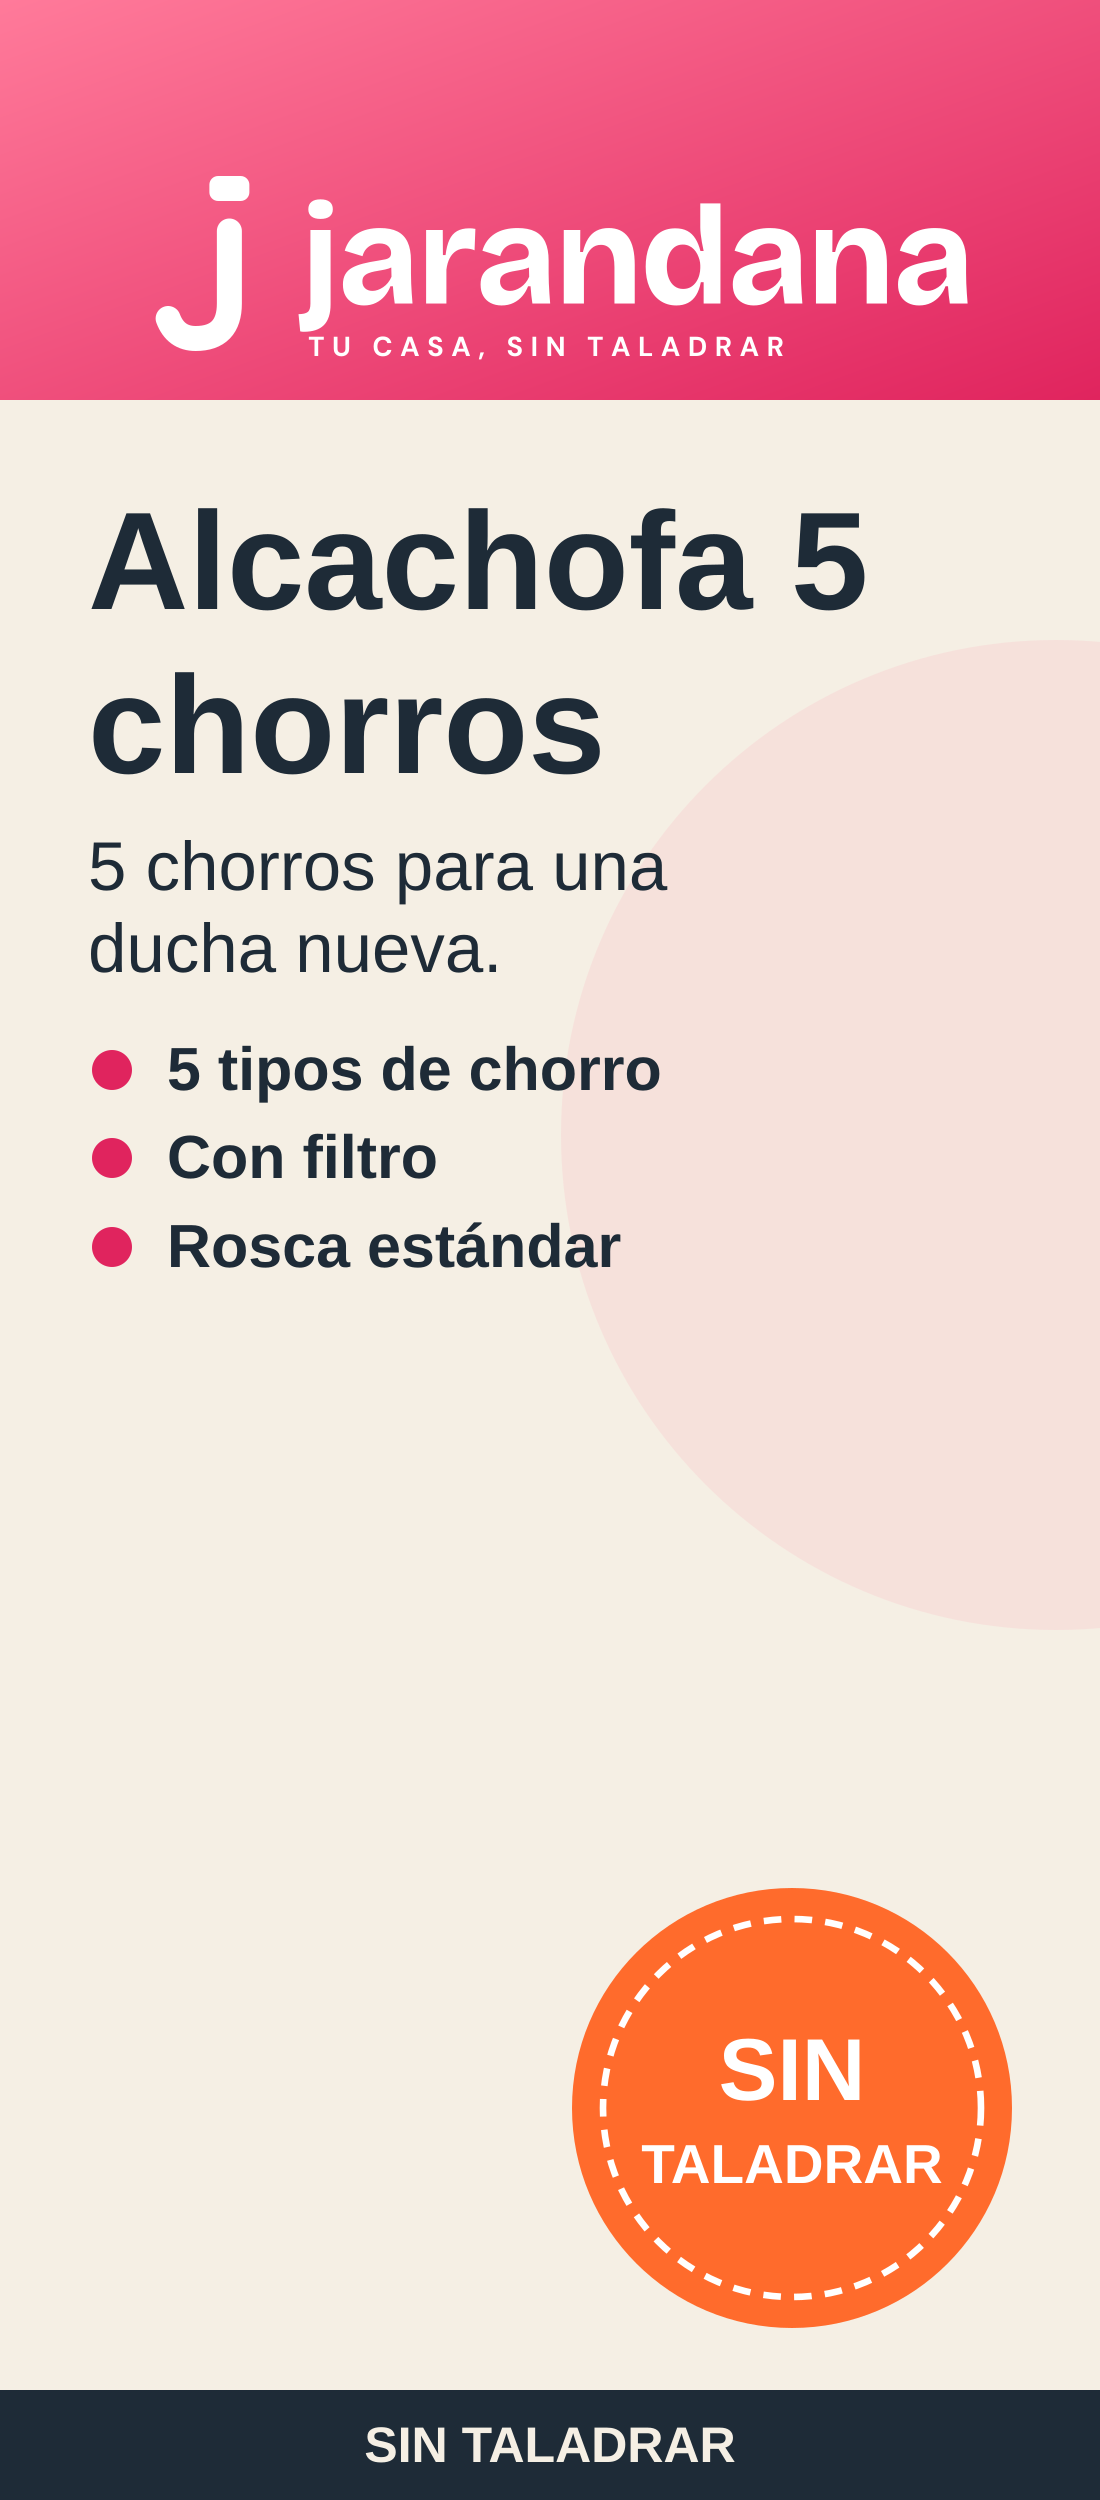
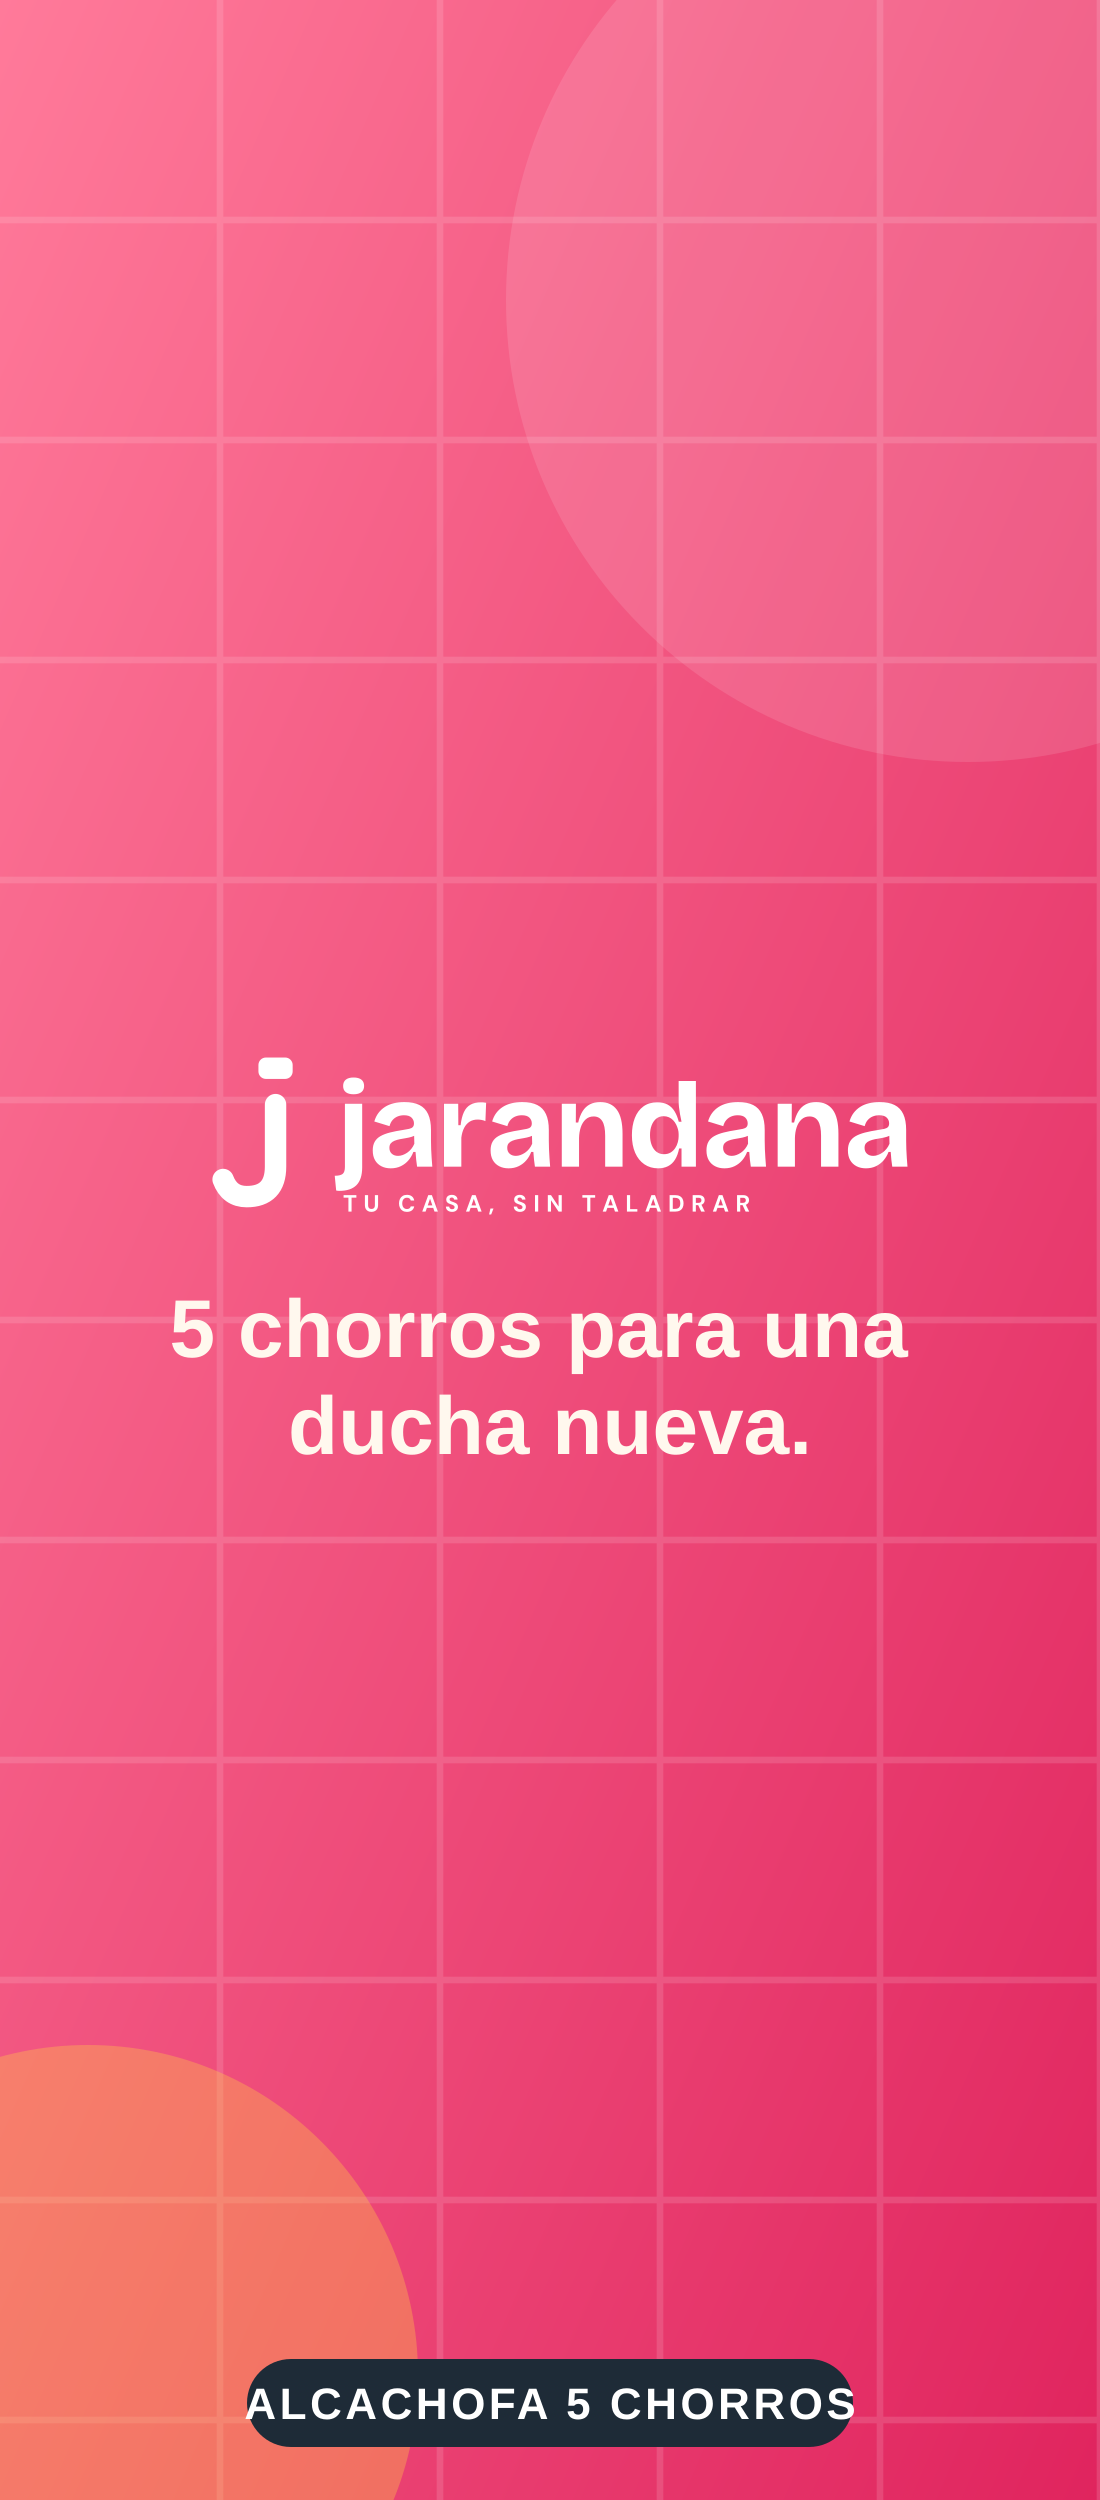
<svg xmlns="http://www.w3.org/2000/svg" viewBox="0 0 110 250" width="440" height="1000">
  <defs>
    <linearGradient id="galcachofa" x1="0" y1="0" x2="1" y2="1">
      <stop offset="0" stop-color="#FF7A9A" />
      <stop offset="1" stop-color="#E0245E" />
    </linearGradient>
  </defs>
-   <rect x="0" y="0" width="110" height="250" fill="#F5EFE4" />
-   <circle cx="105.6" cy="113.5" r="49.5" fill="#FF7A9A" opacity=".12" />
-   <rect x="0" y="0" width="110" height="40.0" fill="url(#galcachofa)" />
-   <svg x="8.8" y="13.1" width="92.4" height="25.0" viewBox="0 0 739 200">
+   <rect x="0" y="0" width="110" height="250" fill="url(#galcachofa)" />
+   <clipPath id="calcachofa00">
+     <rect x="0" y="0" width="110" height="250" />
+   </clipPath>
+   <g clip-path="url(#calcachofa00)" stroke="#fff" stroke-width="0.66" opacity=".13">
+     <path d="M22.0,0 V250" />
+     <path d="M44.0,0 V250" />
+     <path d="M66.0,0 V250" />
+     <path d="M88.0,0 V250" />
+     <path d="M110.0,0 V250" />
+     <path d="M0,22.0 H110" />
+     <path d="M0,44.0 H110" />
+     <path d="M0,66.0 H110" />
+     <path d="M0,88.0 H110" />
+     <path d="M0,110.0 H110" />
+     <path d="M0,132.0 H110" />
+     <path d="M0,154.0 H110" />
+     <path d="M0,176.0 H110" />
+     <path d="M0,198.0 H110" />
+     <path d="M0,220.0 H110" />
+     <path d="M0,242.0 H110" />
+   </g>
+   <circle cx="96.8" cy="30.0" r="46.2" fill="#fff" opacity=".12" />
+   <circle cx="8.8" cy="237.5" r="33.0" fill="#FFC845" opacity=".35" />
+   <svg x="15.4" y="101.9" width="79.2" height="21.4" viewBox="0 0 739 200">
    <g fill="none" stroke-linecap="round" stroke-linejoin="round">
      <rect x="97" y="36" width="32" height="20" rx="7" fill="#FFFFFF" stroke="none" />
      <path d="M113 80 V138 Q113 166 86 166 Q70 166 64 150" stroke="#FFFFFF" stroke-width="20" />
    </g>
    <path transform="translate(170.0,138.0)" fill="#FFFFFF" d="M2.576 22.624Q1.904 22.624 1.176 22.568Q0.448 22.512 -0.336 22.288L-1.68 8.512Q3.472 8.512 5.656 6.832Q7.84 5.152 7.84 0.112V-58.8H23.968V0.56Q23.968 6.384 22.568 10.584Q21.168 14.784 18.48 17.416Q15.792 20.048 11.816 21.336Q7.84 22.624 2.576 22.624ZM15.904 -67.648Q11.2 -67.648 8.68 -69.608Q6.16 -71.568 6.16 -75.376Q6.16 -79.296 8.68 -81.312Q11.2 -83.328 15.904 -83.328Q20.72 -83.328 23.24 -81.312Q25.76 -79.296 25.76 -75.376Q25.76 -71.68 23.24 -69.664Q20.72 -67.648 15.904 -67.648Z M50.64 1.568Q45.712 1.568 41.904 -0.392Q38.096 -2.352 35.968 -6.048Q33.84 -9.744 33.84 -15.232Q33.84 -20.048 35.688 -23.296Q37.536 -26.544 41.12 -28.56Q44.704 -30.576 49.968 -31.92Q55.232 -33.264 61.952 -34.272Q65.536 -34.832 67.832 -35.336Q70.128 -35.84 71.248 -37.016Q72.368 -38.192 72.368 -40.432Q72.368 -43.568 70.128 -45.808Q67.888 -48.048 63.072 -48.048Q59.824 -48.048 57.08 -46.928Q54.336 -45.808 52.376 -43.568Q50.416 -41.328 49.52 -37.856L35.296 -42.224Q36.64 -46.816 39.16 -50.176Q41.68 -53.536 45.264 -55.832Q48.848 -58.128 53.44 -59.248Q58.032 -60.368 63.408 -60.368Q72.032 -60.368 77.464 -57.624Q82.896 -54.88 85.584 -49.112Q88.272 -43.344 88.272 -34.272V-24.192Q88.272 -20.272 88.44 -16.24Q88.608 -12.208 88.888 -8.12Q89.168 -4.032 89.504 0.0H75.28Q74.832 -2.8 74.44 -6.44Q74.048 -10.08 73.824 -13.776H71.808Q70.24 -9.52 67.328 -6.048Q64.416 -2.576 60.216 -0.504Q56.016 1.568 50.64 1.568ZM57.472 -10.08Q59.6 -10.08 61.784 -10.864Q63.968 -11.648 66.04 -13.048Q68.112 -14.448 69.848 -16.576Q71.584 -18.704 72.704 -21.392L72.48 -30.8L75.056 -30.24Q73.04 -28.784 70.352 -27.944Q67.664 -27.104 64.808 -26.656Q61.952 -26.208 59.152 -25.648Q56.352 -25.088 54.168 -24.192Q51.984 -23.296 50.696 -21.784Q49.408 -20.272 49.408 -17.584Q49.408 -14.112 51.648 -12.096Q53.888 -10.08 57.472 -10.08Z M100.384 0.0V-28.448V-58.8H113.712L113.824 -38.752H115.952Q116.848 -46.256 119.032 -50.96Q121.216 -55.664 125.136 -57.904Q129.056 -60.144 134.88 -60.144Q135.888 -60.144 137.064 -60.088Q138.24 -60.032 139.808 -59.696L139.136 -42.56Q137.456 -43.344 135.44 -43.68Q133.424 -44.016 131.856 -44.016Q127.488 -44.016 124.352 -42.0Q121.216 -39.984 119.256 -36.232Q117.296 -32.48 116.624 -27.104V0.0Z M160.768 1.568Q155.84 1.568 152.032 -0.392Q148.224 -2.352 146.096 -6.048Q143.968 -9.744 143.968 -15.232Q143.968 -20.048 145.816 -23.296Q147.664 -26.544 151.248 -28.56Q154.832 -30.576 160.096 -31.92Q165.36 -33.264 172.08 -34.272Q175.664 -34.832 177.96 -35.336Q180.256 -35.84 181.376 -37.016Q182.496 -38.192 182.496 -40.432Q182.496 -43.568 180.256 -45.808Q178.016 -48.048 173.2 -48.048Q169.952 -48.048 167.208 -46.928Q164.464 -45.808 162.504 -43.568Q160.544 -41.328 159.648 -37.856L145.424 -42.224Q146.768 -46.816 149.288 -50.176Q151.808 -53.536 155.392 -55.832Q158.976 -58.128 163.568 -59.248Q168.16 -60.368 173.536 -60.368Q182.16 -60.368 187.592 -57.624Q193.024 -54.88 195.712 -49.112Q198.4 -43.344 198.4 -34.272V-24.192Q198.4 -20.272 198.568 -16.24Q198.736 -12.208 199.016 -8.12Q199.296 -4.032 199.632 0.0H185.408Q184.96 -2.8 184.568 -6.44Q184.176 -10.08 183.952 -13.776H181.936Q180.368 -9.52 177.456 -6.048Q174.544 -2.576 170.344 -0.504Q166.144 1.568 160.768 1.568ZM167.6 -10.08Q169.728 -10.08 171.912 -10.864Q174.096 -11.648 176.168 -13.048Q178.24 -14.448 179.976 -16.576Q181.712 -18.704 182.832 -21.392L182.608 -30.8L185.184 -30.24Q183.168 -28.784 180.48 -27.944Q177.792 -27.104 174.936 -26.656Q172.08 -26.208 169.28 -25.648Q166.48 -25.088 164.296 -24.192Q162.112 -23.296 160.824 -21.784Q159.536 -20.272 159.536 -17.584Q159.536 -14.112 161.776 -12.096Q164.016 -10.08 167.6 -10.08Z M210.512 0.0V-35.616V-58.8H223.728L223.616 -41.216H225.856Q227.312 -47.6 230.0 -51.856Q232.688 -56.112 236.776 -58.24Q240.864 -60.368 246.464 -60.368Q256.656 -60.368 261.976 -53.2Q267.296 -46.032 267.296 -30.688V0.0H251.056V-28.896Q251.056 -38.304 248.312 -42.616Q245.568 -46.928 240.304 -46.928Q235.824 -46.928 232.8 -44.128Q229.776 -41.328 228.264 -36.792Q226.752 -32.256 226.64 -26.656V0.0Z M300.576 1.568Q293.184 1.568 287.64 -2.24Q282.096 -6.048 279.072 -12.992Q276.048 -19.936 276.048 -29.456Q276.048 -38.416 278.736 -45.36Q281.424 -52.304 286.688 -56.224Q291.952 -60.144 299.792 -60.144Q305.504 -60.144 309.424 -58.016Q313.344 -55.888 315.864 -51.8Q318.384 -47.712 319.84 -42.0H322.416Q321.632 -45.584 321.016 -49.0Q320.4 -52.416 320.064 -55.552Q319.728 -58.688 319.728 -61.04V-80.08H335.856V-28.896V0.0H322.416V-17.024H320.176Q318.944 -10.752 316.368 -6.608Q313.792 -2.464 309.816 -0.448Q305.84 1.568 300.576 1.568ZM305.952 -11.648Q309.648 -11.648 312.224 -13.216Q314.8 -14.784 316.48 -17.304Q318.16 -19.824 318.944 -22.792Q319.728 -25.76 319.728 -28.336V-30.464Q319.728 -32.592 319.112 -34.888Q318.496 -37.184 317.376 -39.424Q316.256 -41.664 314.576 -43.4Q312.896 -45.136 310.656 -46.144Q308.416 -47.152 305.728 -47.152Q301.696 -47.152 298.896 -44.912Q296.096 -42.672 294.528 -38.696Q292.96 -34.72 292.96 -29.456Q292.96 -24.08 294.584 -20.048Q296.208 -16.016 299.12 -13.832Q302.032 -11.648 305.952 -11.648Z M362.528 1.568Q357.6 1.568 353.792 -0.392Q349.984 -2.352 347.856 -6.048Q345.728 -9.744 345.728 -15.232Q345.728 -20.048 347.576 -23.296Q349.424 -26.544 353.008 -28.56Q356.592 -30.576 361.856 -31.92Q367.12 -33.264 373.84 -34.272Q377.424 -34.832 379.72 -35.336Q382.016 -35.84 383.136 -37.016Q384.256 -38.192 384.256 -40.432Q384.256 -43.568 382.016 -45.808Q379.776 -48.048 374.96 -48.048Q371.712 -48.048 368.968 -46.928Q366.224 -45.808 364.264 -43.568Q362.304 -41.328 361.408 -37.856L347.184 -42.224Q348.528 -46.816 351.048 -50.176Q353.568 -53.536 357.152 -55.832Q360.736 -58.128 365.328 -59.248Q369.92 -60.368 375.296 -60.368Q383.92 -60.368 389.352 -57.624Q394.784 -54.88 397.472 -49.112Q400.16 -43.344 400.16 -34.272V-24.192Q400.16 -20.272 400.328 -16.24Q400.496 -12.208 400.776 -8.12Q401.056 -4.032 401.392 0.0H387.168Q386.72 -2.8 386.328 -6.44Q385.936 -10.08 385.712 -13.776H383.696Q382.128 -9.52 379.216 -6.048Q376.304 -2.576 372.104 -0.504Q367.904 1.568 362.528 1.568ZM369.36 -10.08Q371.488 -10.08 373.672 -10.864Q375.856 -11.648 377.928 -13.048Q380.0 -14.448 381.736 -16.576Q383.472 -18.704 384.592 -21.392L384.368 -30.8L386.944 -30.24Q384.928 -28.784 382.24 -27.944Q379.552 -27.104 376.696 -26.656Q373.84 -26.208 371.04 -25.648Q368.24 -25.088 366.056 -24.192Q363.872 -23.296 362.584 -21.784Q361.296 -20.272 361.296 -17.584Q361.296 -14.112 363.536 -12.096Q365.776 -10.08 369.36 -10.08Z M412.272 0.0V-35.616V-58.8H425.488L425.376 -41.216H427.616Q429.072 -47.6 431.76 -51.856Q434.448 -56.112 438.536 -58.24Q442.624 -60.368 448.224 -60.368Q458.416 -60.368 463.736 -53.2Q469.056 -46.032 469.056 -30.688V0.0H452.816V-28.896Q452.816 -38.304 450.072 -42.616Q447.328 -46.928 442.064 -46.928Q437.584 -46.928 434.56 -44.128Q431.536 -41.328 430.024 -36.792Q428.512 -32.256 428.4 -26.656V0.0Z M494.72 1.568Q489.792 1.568 485.984 -0.392Q482.176 -2.352 480.048 -6.048Q477.92 -9.744 477.92 -15.232Q477.92 -20.048 479.768 -23.296Q481.616 -26.544 485.2 -28.56Q488.784 -30.576 494.048 -31.92Q499.312 -33.264 506.032 -34.272Q509.616 -34.832 511.912 -35.336Q514.208 -35.84 515.328 -37.016Q516.448 -38.192 516.448 -40.432Q516.448 -43.568 514.208 -45.808Q511.968 -48.048 507.152 -48.048Q503.904 -48.048 501.16 -46.928Q498.416 -45.808 496.456 -43.568Q494.496 -41.328 493.6 -37.856L479.376 -42.224Q480.72 -46.816 483.24 -50.176Q485.76 -53.536 489.344 -55.832Q492.928 -58.128 497.52 -59.248Q502.112 -60.368 507.488 -60.368Q516.112 -60.368 521.544 -57.624Q526.976 -54.88 529.664 -49.112Q532.352 -43.344 532.352 -34.272V-24.192Q532.352 -20.272 532.52 -16.24Q532.688 -12.208 532.968 -8.12Q533.248 -4.032 533.584 0.0H519.36Q518.912 -2.8 518.52 -6.44Q518.128 -10.08 517.904 -13.776H515.888Q514.32 -9.52 511.408 -6.048Q508.496 -2.576 504.296 -0.504Q500.096 1.568 494.72 1.568ZM501.552 -10.08Q503.68 -10.08 505.864 -10.864Q508.048 -11.648 510.12 -13.048Q512.192 -14.448 513.928 -16.576Q515.664 -18.704 516.784 -21.392L516.56 -30.8L519.136 -30.24Q517.12 -28.784 514.432 -27.944Q511.744 -27.104 508.888 -26.656Q506.032 -26.208 503.232 -25.648Q500.432 -25.088 498.248 -24.192Q496.064 -23.296 494.776 -21.784Q493.488 -20.272 493.488 -17.584Q493.488 -14.112 495.728 -12.096Q497.968 -10.08 501.552 -10.08Z" />
    <path transform="translate(176.0,180.0)" fill="#FFFFFF" d="M5.104 0.0V-13.002H0.594V-15.4H12.54V-13.002H8.052V0.0Z M26.614 0.264Q24.92 0.264 23.534 -0.418Q22.148 -1.1 21.334 -2.464Q20.52 -3.828 20.52 -5.94V-15.4H23.49V-5.918Q23.49 -4.774 23.864 -3.993Q24.238 -3.212 24.953 -2.838Q25.668 -2.464 26.658 -2.464Q27.67 -2.464 28.385 -2.838Q29.1 -3.212 29.474 -3.993Q29.848 -4.774 29.848 -5.918V-15.4H32.818V-5.94Q32.818 -3.828 31.982 -2.464Q31.146 -1.1 29.727 -0.418Q28.308 0.264 26.614 0.264Z  M59.8 0.264Q57.49 0.264 55.829 -0.737Q54.168 -1.738 53.277 -3.531Q52.386 -5.324 52.386 -7.678Q52.386 -10.032 53.277 -11.836Q54.168 -13.64 55.829 -14.652Q57.49 -15.664 59.8 -15.664Q62.594 -15.664 64.376 -14.278Q66.158 -12.892 66.598 -10.362H63.364Q63.078 -11.594 62.165 -12.287Q61.252 -12.98 59.778 -12.98Q58.414 -12.98 57.435 -12.331Q56.456 -11.682 55.928 -10.505Q55.4 -9.328 55.4 -7.678Q55.4 -6.05 55.928 -4.862Q56.456 -3.674 57.435 -3.036Q58.414 -2.398 59.778 -2.398Q61.252 -2.398 62.154 -3.047Q63.056 -3.696 63.342 -4.862H66.598Q66.158 -2.464 64.376 -1.1Q62.594 0.264 59.8 0.264Z M74.094 0.0 79.726 -15.4H83.092L88.702 0.0H85.556L81.398 -12.012L77.218 0.0ZM76.58 -3.498 77.372 -5.808H85.204L85.974 -3.498Z M102.028 0.264Q100.356 0.264 99.047 -0.308Q97.738 -0.88 96.979 -1.98Q96.22 -3.08 96.198 -4.642H99.344Q99.366 -3.96 99.696 -3.41Q100.026 -2.86 100.609 -2.541Q101.192 -2.222 102.006 -2.222Q102.71 -2.222 103.227 -2.453Q103.744 -2.684 104.03 -3.102Q104.316 -3.52 104.316 -4.092Q104.316 -4.752 103.997 -5.192Q103.678 -5.632 103.117 -5.94Q102.556 -6.248 101.819 -6.501Q101.082 -6.754 100.268 -7.04Q98.442 -7.634 97.485 -8.624Q96.528 -9.614 96.528 -11.242Q96.528 -12.628 97.199 -13.618Q97.87 -14.608 99.058 -15.136Q100.246 -15.664 101.764 -15.664Q103.326 -15.664 104.503 -15.125Q105.68 -14.586 106.373 -13.574Q107.066 -12.562 107.088 -11.198H103.92Q103.898 -11.704 103.623 -12.155Q103.348 -12.606 102.864 -12.881Q102.38 -13.156 101.72 -13.156Q101.148 -13.178 100.675 -12.98Q100.202 -12.782 99.927 -12.397Q99.652 -12.012 99.652 -11.44Q99.652 -10.89 99.927 -10.516Q100.202 -10.142 100.686 -9.867Q101.17 -9.592 101.83 -9.361Q102.49 -9.13 103.26 -8.888Q104.404 -8.492 105.372 -7.953Q106.34 -7.414 106.912 -6.556Q107.484 -5.698 107.484 -4.29Q107.484 -3.08 106.846 -2.046Q106.208 -1.012 105.009 -0.374Q103.81 0.264 102.028 0.264Z M114.98 0.0 120.612 -15.4H123.978L129.588 0.0H126.442L122.284 -12.012L118.104 0.0ZM117.466 -3.498 118.258 -5.808H126.09L126.86 -3.498Z M136.578 2.706 137.832 -2.882H140.692L138.514 2.706Z  M165.496 0.264Q163.824 0.264 162.515 -0.308Q161.206 -0.88 160.447 -1.98Q159.688 -3.08 159.666 -4.642H162.812Q162.834 -3.96 163.164 -3.41Q163.494 -2.86 164.077 -2.541Q164.66 -2.222 165.474 -2.222Q166.178 -2.222 166.695 -2.453Q167.212 -2.684 167.498 -3.102Q167.784 -3.52 167.784 -4.092Q167.784 -4.752 167.465 -5.192Q167.146 -5.632 166.585 -5.94Q166.024 -6.248 165.287 -6.501Q164.55 -6.754 163.736 -7.04Q161.91 -7.634 160.953 -8.624Q159.996 -9.614 159.996 -11.242Q159.996 -12.628 160.667 -13.618Q161.338 -14.608 162.526 -15.136Q163.714 -15.664 165.232 -15.664Q166.794 -15.664 167.971 -15.125Q169.148 -14.586 169.841 -13.574Q170.534 -12.562 170.556 -11.198H167.388Q167.366 -11.704 167.091 -12.155Q166.816 -12.606 166.332 -12.881Q165.848 -13.156 165.188 -13.156Q164.616 -13.178 164.143 -12.98Q163.67 -12.782 163.395 -12.397Q163.12 -12.012 163.12 -11.44Q163.12 -10.89 163.395 -10.516Q163.67 -10.142 164.154 -9.867Q164.638 -9.592 165.298 -9.361Q165.958 -9.13 166.728 -8.888Q167.872 -8.492 168.84 -7.953Q169.808 -7.414 170.38 -6.556Q170.952 -5.698 170.952 -4.29Q170.952 -3.08 170.314 -2.046Q169.676 -1.012 168.477 -0.374Q167.278 0.264 165.496 0.264Z M179.482 0.0V-15.4H182.452V0.0Z M191.466 0.0V-15.4H194.436L201.52 -4.774V-15.4H204.49V0.0H201.52L194.436 -10.604V0.0Z  M228.26 0.0V-13.002H223.75V-15.4H235.696V-13.002H231.208V0.0Z M242.774 0.0 248.406 -15.4H251.772L257.382 0.0H254.236L250.078 -12.012L245.898 0.0ZM245.26 -3.498 246.052 -5.808H253.884L254.654 -3.498Z M265.406 0.0V-15.4H268.376V-2.31H275.13V0.0Z M282.648 0.0 288.28 -15.4H291.646L297.256 0.0H294.11L289.952 -12.012L285.772 0.0ZM285.134 -3.498 285.926 -5.808H293.758L294.528 -3.498Z M305.28 0.0V-15.4H310.428Q313.112 -15.4 314.861 -14.443Q316.61 -13.486 317.457 -11.759Q318.304 -10.032 318.304 -7.7Q318.304 -5.368 317.457 -3.641Q316.61 -1.914 314.872 -0.957Q313.134 0.0 310.428 0.0ZM308.25 -2.552H310.274Q312.166 -2.552 313.255 -3.168Q314.344 -3.784 314.806 -4.939Q315.268 -6.094 315.268 -7.7Q315.268 -9.328 314.806 -10.483Q314.344 -11.638 313.255 -12.254Q312.166 -12.87 310.274 -12.87H308.25Z M326.834 0.0V-15.4H332.576Q334.446 -15.4 335.656 -14.762Q336.866 -14.124 337.46 -13.057Q338.054 -11.99 338.054 -10.692Q338.054 -9.46 337.482 -8.393Q336.91 -7.326 335.689 -6.677Q334.468 -6.028 332.554 -6.028H329.804V0.0ZM334.82 0.0 331.652 -6.776H334.864L338.208 0.0ZM329.804 -8.184H332.4Q333.742 -8.184 334.38 -8.844Q335.018 -9.504 335.018 -10.582Q335.018 -11.66 334.391 -12.287Q333.764 -12.914 332.4 -12.914H329.804Z M345.682 0.0 351.314 -15.4H354.68L360.29 0.0H357.144L352.986 -12.012L348.806 0.0ZM348.168 -3.498 348.96 -5.808H356.792L357.562 -3.498Z M368.314 0.0V-15.4H374.056Q375.926 -15.4 377.136 -14.762Q378.346 -14.124 378.94 -13.057Q379.534 -11.99 379.534 -10.692Q379.534 -9.46 378.962 -8.393Q378.39 -7.326 377.169 -6.677Q375.948 -6.028 374.034 -6.028H371.284V0.0ZM376.3 0.0 373.132 -6.776H376.344L379.688 0.0ZM371.284 -8.184H373.88Q375.222 -8.184 375.86 -8.844Q376.498 -9.504 376.498 -10.582Q376.498 -11.66 375.871 -12.287Q375.244 -12.914 373.88 -12.914H371.284Z" />
  </svg>
-   <text x="8.8" y="60.9" font-family="DM Sans, Arial, sans-serif" font-size="13.9" font-weight="800" fill="#1E2B37" text-anchor="start">
-     <tspan x="8.8" dy="0.0">Alcachofa 5</tspan>
-     <tspan x="8.8" dy="16.4">chorros</tspan>
+   <text x="55.0" y="135.7" font-family="DM Sans, Arial, sans-serif" font-size="8.2" font-weight="800" fill="#FFF8EE" text-anchor="middle">
+     <tspan x="55.0" dy="0.0">5 chorros para una</tspan>
+     <tspan x="55.0" dy="9.7">ducha nueva.</tspan>
  </text>
-   <text x="8.8" y="89.0" font-family="DM Sans, Arial, sans-serif" font-size="6.9" font-weight="500" fill="#1E2B37" text-anchor="start">
-     <tspan x="8.8" dy="0.0">5 chorros para una</tspan>
-     <tspan x="8.8" dy="8.2">ducha nueva.</tspan>
-   </text>
-   <circle cx="11.2" cy="107.0" r="2.0" fill="#E0245E" />
-   <text x="16.7" y="109.0" font-family="DM Sans, Arial, sans-serif" font-size="6.1" font-weight="700" fill="#1E2B37" text-anchor="start">
-     <tspan x="16.7" dy="0.0">5 tipos de chorro</tspan>
-   </text>
-   <circle cx="11.2" cy="115.8" r="2.0" fill="#E0245E" />
-   <text x="16.7" y="117.8" font-family="DM Sans, Arial, sans-serif" font-size="6.1" font-weight="700" fill="#1E2B37" text-anchor="start">
-     <tspan x="16.7" dy="0.0">Con filtro</tspan>
-   </text>
-   <circle cx="11.2" cy="124.7" r="2.0" fill="#E0245E" />
-   <text x="16.7" y="126.7" font-family="DM Sans, Arial, sans-serif" font-size="6.1" font-weight="700" fill="#1E2B37" text-anchor="start">
-     <tspan x="16.7" dy="0.0">Rosca estándar</tspan>
-   </text>
-   <circle cx="79.2" cy="210.8" r="22.0" fill="#FF6B2C" />
-   <circle cx="79.2" cy="210.8" r="18.9" fill="none" stroke="#fff" stroke-width="0.66" stroke-dasharray="1.76 1.32" />
-   <text x="79.2" y="210.0" font-family="DM Sans, Arial" font-size="8.8" font-weight="900" fill="#fff" text-anchor="middle">SIN</text>
-   <text x="79.2" y="218.3" font-family="DM Sans, Arial" font-size="5.5" font-weight="900" fill="#fff" text-anchor="middle">TALADRAR</text>
-   <rect x="0" y="239.0" width="110" height="11.0" fill="#1E2B37" />
-   <text x="55.0" y="246.2" font-family="DM Sans, Arial" font-size="5.0" font-weight="700" fill="#F5EFE4" text-anchor="middle">SIN TALADRAR</text>
+   <rect x="24.7" y="235.9" width="60.6" height="8.8" rx="4.4" fill="#1E2B37" />
+   <text x="55.0" y="241.9" font-family="DM Sans, Arial" font-size="4.4" font-weight="800" fill="#fff" text-anchor="middle" letter-spacing="0.35">ALCACHOFA 5 CHORROS</text>
</svg>
